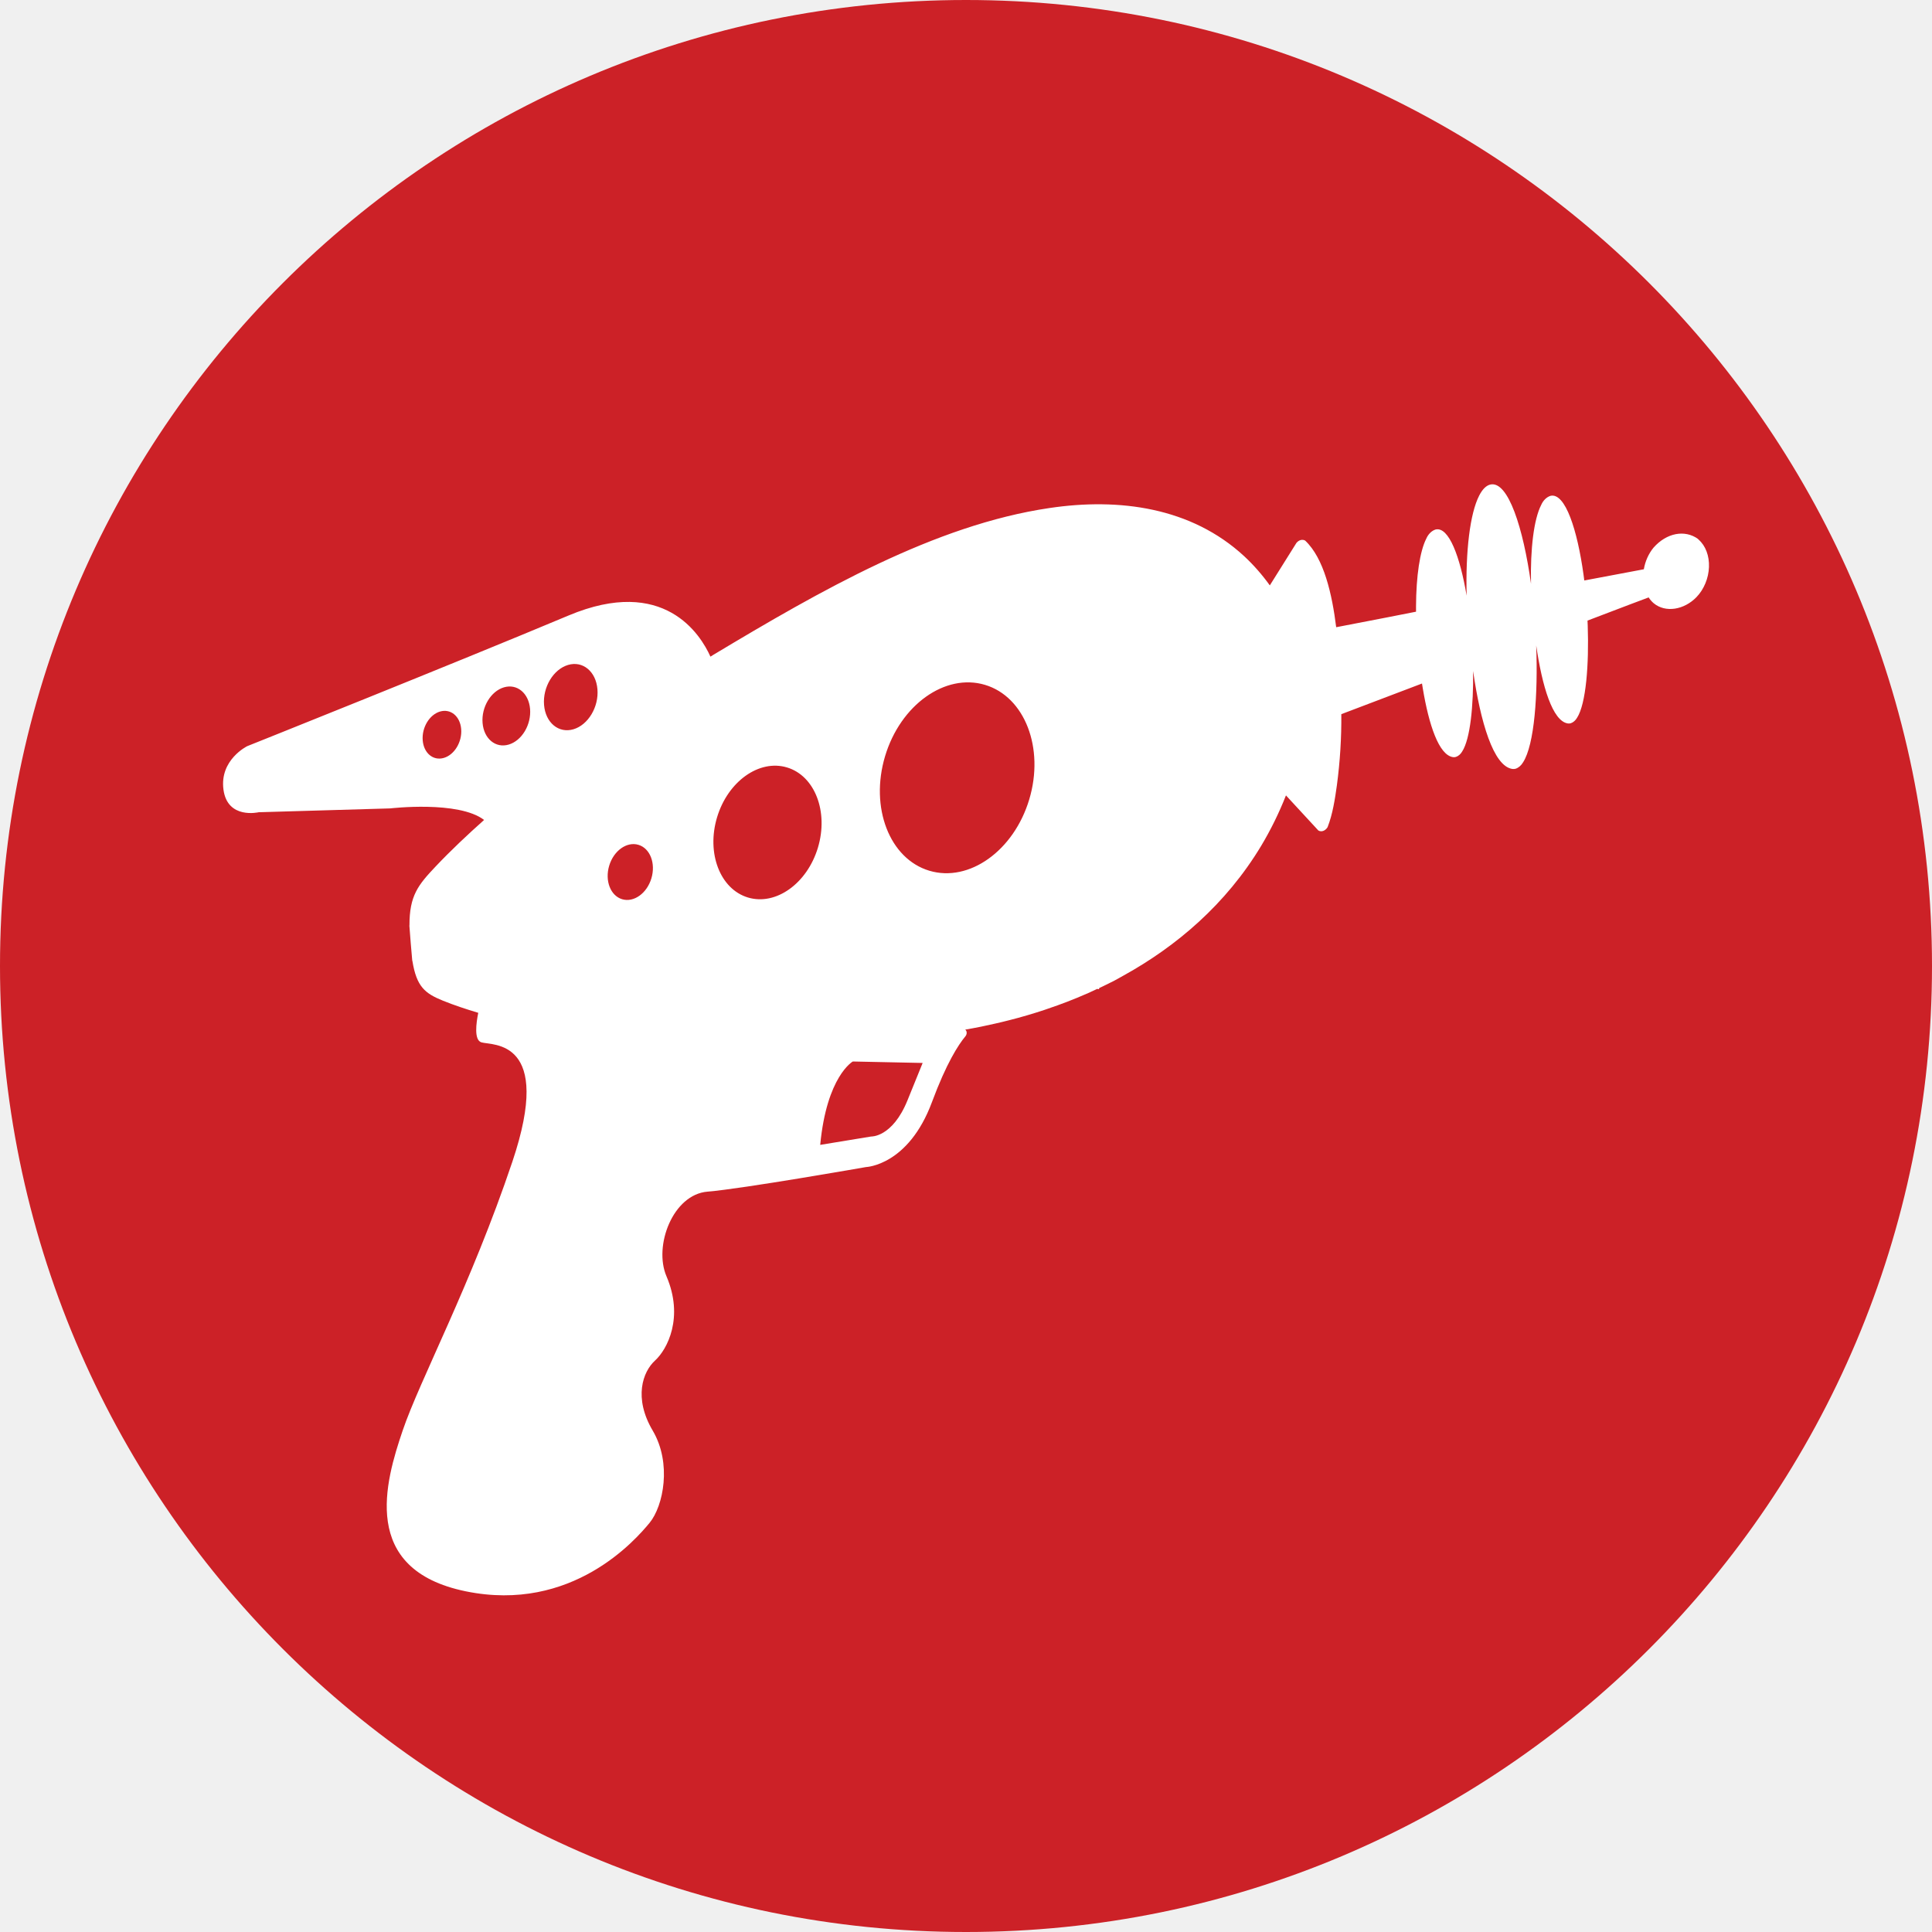
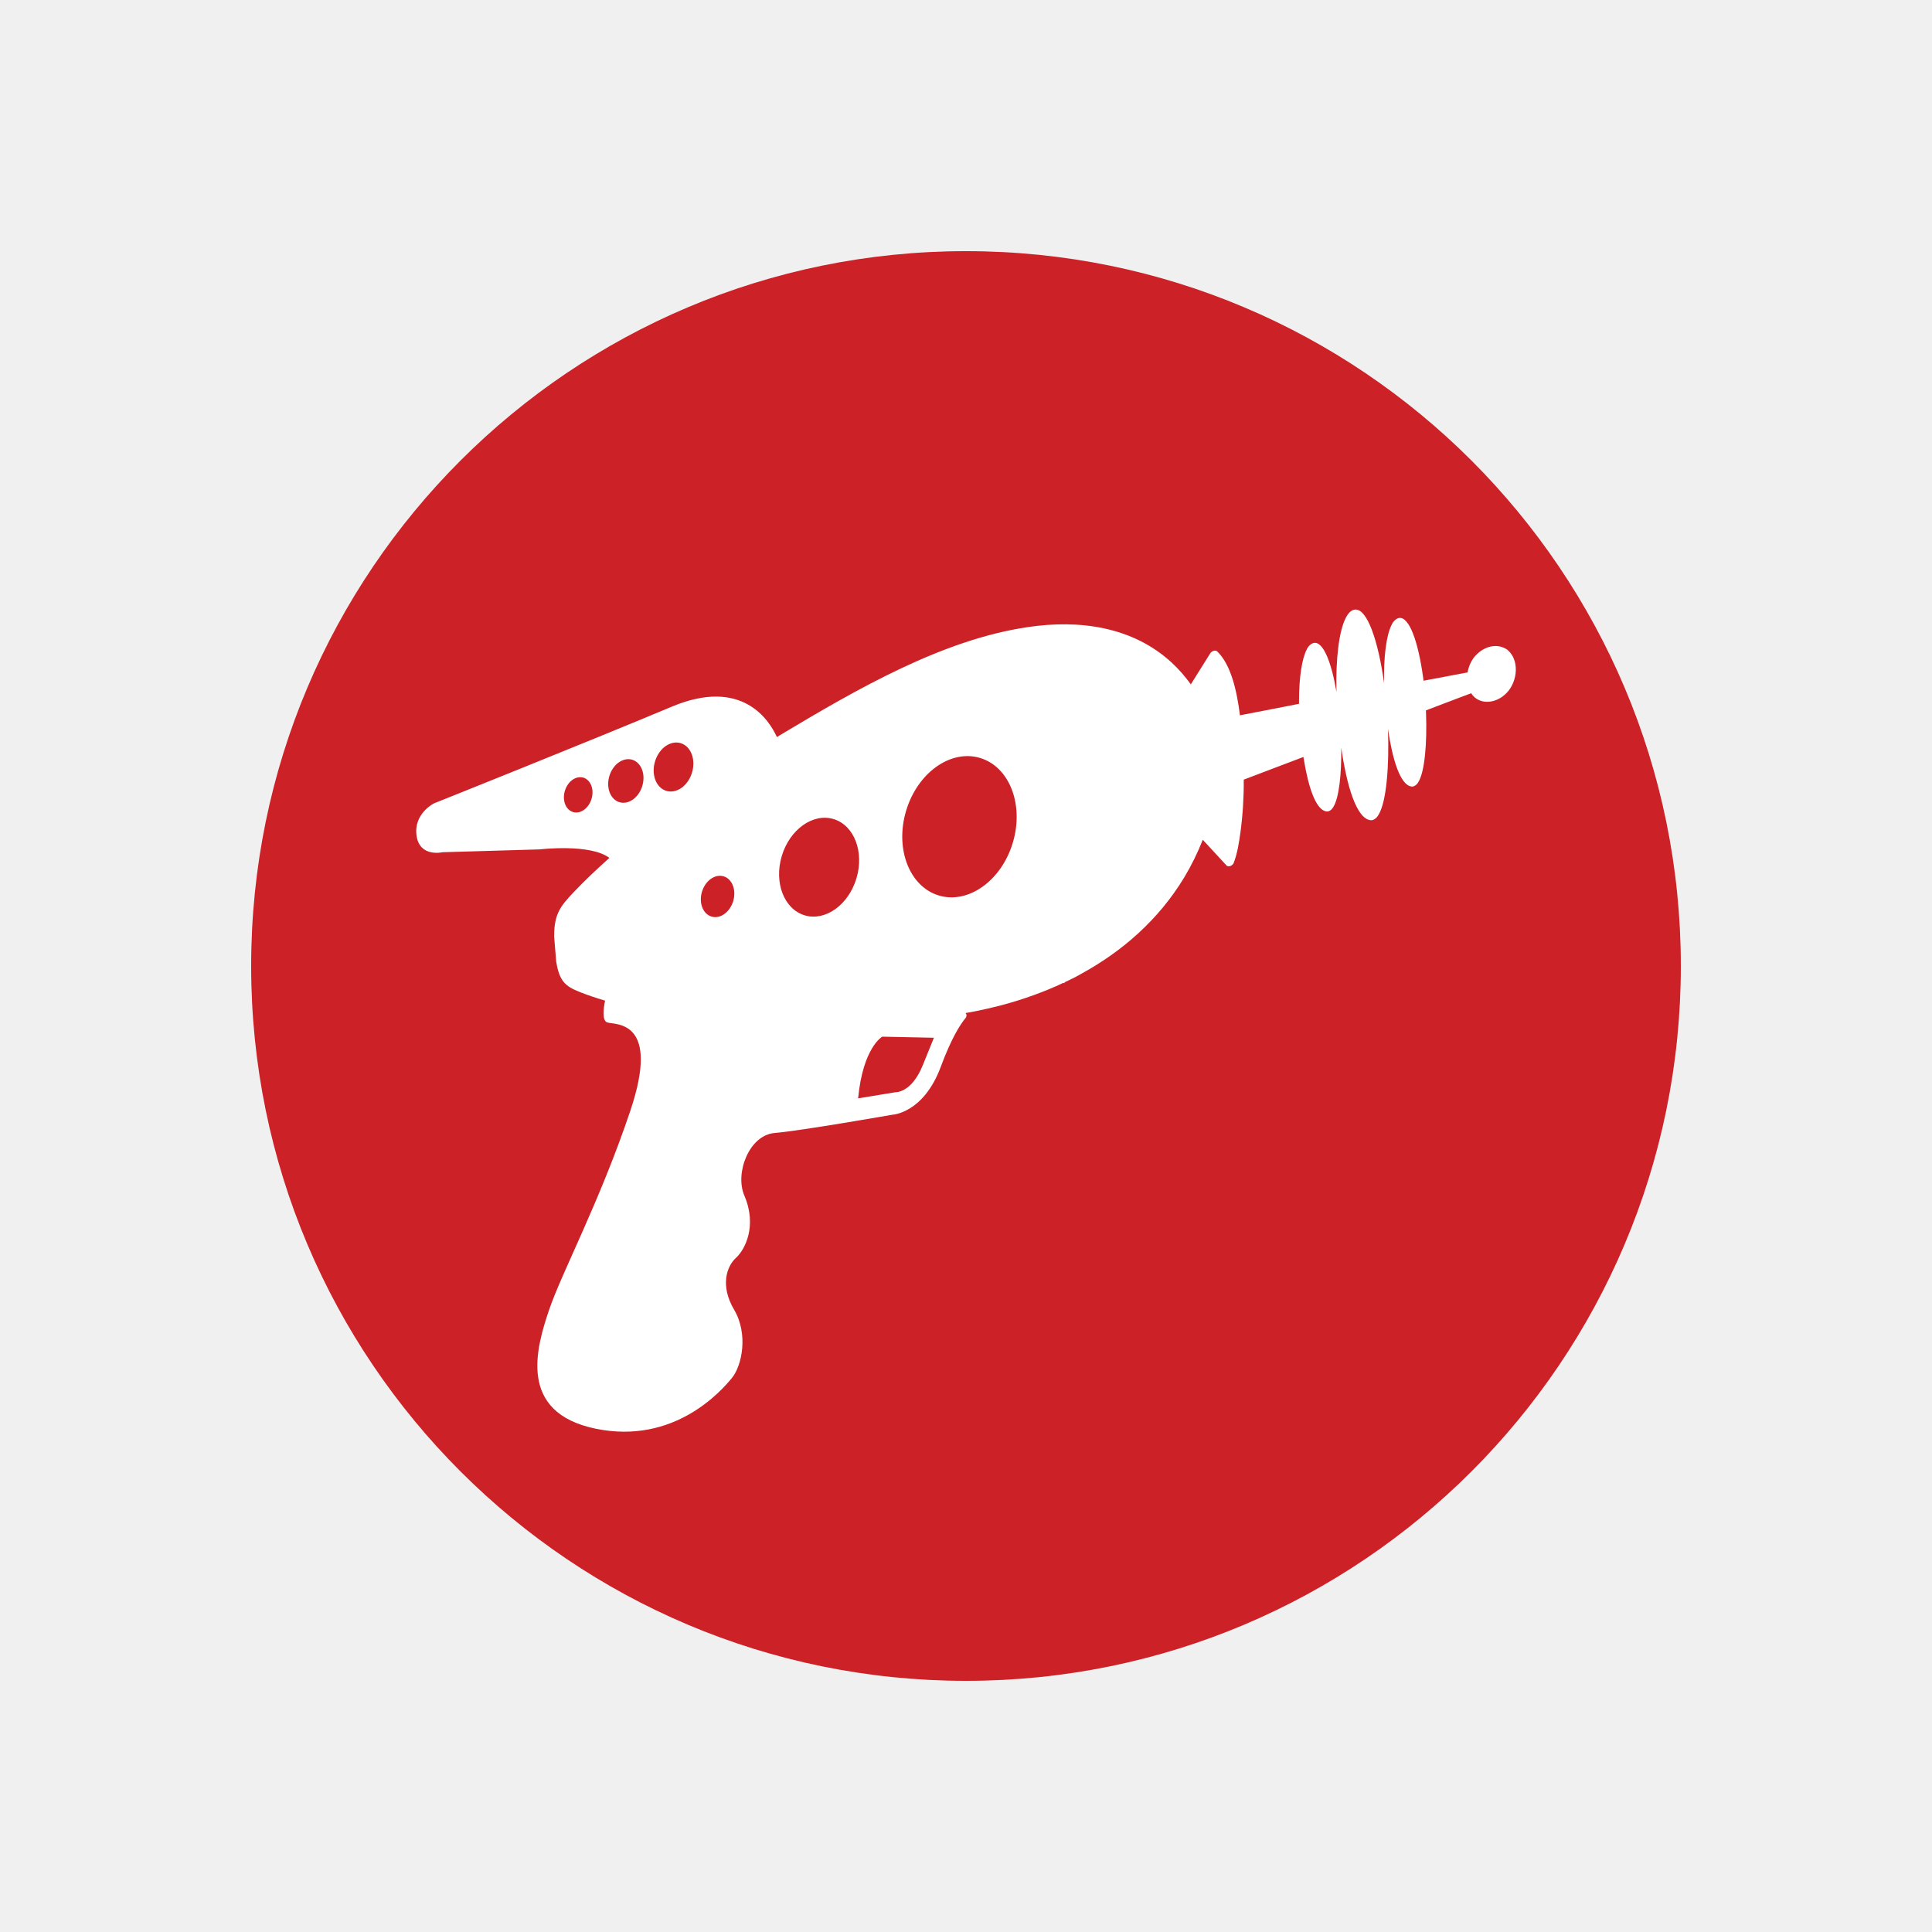
- <svg xmlns="http://www.w3.org/2000/svg" width="64" height="64" viewBox="0 0 81.92 81.92" version="1.1" id="svg6">
+ <svg xmlns="http://www.w3.org/2000/svg" width="96" height="96" viewBox="0 0 122.88 122.88" version="1.1" id="svg6">
  <defs id="defs10" />
-   <g id="g290" transform="scale(0.5)">
+   <g id="g290" transform="matrix(0.555,0,0,0.555,15.9744,15.9744)">
    <circle cx="81.92" cy="81.92" r="81.92" style="fill:#cc2127;stroke-width:0.16" id="circle2" />
    <path d="m 78.809,73.84 a 6.382,8.227 16.689 1 1 8.475,-6.048 6.379,8.225 16.689 0 1 -8.475,6.048 z m -1.85,19.469 c -1.284,3.164 -3.09,3.072 -3.09,3.072 l -4.312,0.708 c 0.552,-5.832 2.764,-7.071 2.764,-7.071 l 5.923,0.124 z M 63.432,76.112 a 4.466,5.758 16.689 1 1 5.932,-4.233 4.466,5.758 16.689 0 1 -5.932,4.233 z m -10.673,0.145 a 1.868,2.408 16.689 1 1 2.481,-1.77 1.868,2.408 16.689 0 1 -2.481,1.77 z M 48.624,61.846 a 2.215,2.856 16.689 1 1 2.041,-3.393 2.215,2.856 16.689 0 1 -2.041,3.393 z m -5.488,1.298 a 1.971,2.541 16.689 1 1 1.816,-3.022 1.971,2.541 16.689 0 1 -1.816,3.022 z m -5.496,1.129 a 1.596,2.058 16.689 1 1 1.47,-2.442 1.596,2.058 16.689 0 1 -1.47,2.442 z m 106.413,-18.521 -0.041,-0.012 c -0.012,-0.003 0.007,-0.024 -0.006,-0.031 a 3.046,3.927 16.689 0 0 -3.78,0.732 2.434,3.137 16.689 0 0 -0.823,1.835 l -5.051,0.951 -0.004,-0.039 -0.059,-0.45 c -0.526,-3.796 -1.546,-6.965 -2.791,-6.692 a 1.015,1.309 16.689 0 0 -0.802,0.78 c -0.618,1.204 -0.927,3.704 -0.862,6.679 -0.653,-4.691 -1.931,-8.747 -3.441,-8.416 -0.35,0.077 -0.674,0.392 -0.951,0.934 -0.781,1.516 -1.164,4.702 -1.066,8.494 -0.559,-3.299 -1.501,-5.862 -2.624,-5.616 a 1.013,1.306 16.689 0 0 -0.8,0.781 c -0.545,1.073 -0.856,3.177 -0.868,5.731 -9.1e-4,0.153 4e-5,0.306 2.8e-4,0.461 0,0 -4.258,0.843 -6.505,1.265 l -0.266,0.05 c -0.35,-2.809 -1.035,-5.843 -2.631,-7.345 a 0.619,0.798 16.689 0 0 -0.742,0.199 L 107.685,49.643 a 17.904,23.083 16.689 0 0 -2.167,-2.469 c -4.493,-4.155 -10.61,-4.974 -16.528,-4.09 -9.72,1.434 -19.418,7.003 -28.492,12.445 l -0.25,0.156 c -0.837,-1.863 -3.931,-6.887 -12.032,-3.489 -9.818,4.118 -27.251,11.081 -27.251,11.081 0,0 -2.358,1.15 -2.014,3.689 0.343,2.539 2.984,1.915 2.984,1.915 l 11.156,-0.326 c 0,0 5.796,-0.684 7.961,0.98 -1.408,1.256 -2.795,2.558 -4.118,3.955 -1.471,1.557 -2.215,2.458 -2.21,4.983 l -0.007,0.024 c 0.073,0.996 0.154,1.986 0.244,2.976 0,0 0.012,0.003 0.012,0.018 0.357,2.203 1.077,2.756 2.596,3.373 0.978,0.394 1.979,0.723 2.989,1.026 -0.179,0.872 -0.372,2.316 0.269,2.505 0.921,0.276 6.137,-0.331 2.626,10.114 -3.512,10.445 -7.856,18.528 -9.311,22.823 -1.455,4.295 -3.666,11.766 5.353,13.616 9.019,1.851 14.424,-4.383 15.593,-5.808 1.17,-1.425 1.901,-5.05 0.262,-7.824 -1.639,-2.775 -0.843,-4.99 0.203,-5.942 1.046,-0.952 2.455,-3.669 0.967,-7.14 -1.109,-2.581 0.545,-6.941 3.481,-7.179 2.936,-0.238 13.442,-2.085 13.442,-2.085 0,0 3.59,-0.12 5.591,-5.512 1.22,-3.287 2.235,-4.857 2.839,-5.581 a 0.285,0.367 16.689 0 0 -0.019,-0.562 c 0.433,-0.081 0.868,-0.149 1.3,-0.242 l 0.096,-0.02 c 0.764,-0.163 1.527,-0.326 2.289,-0.525 1.049,-0.262 2.053,-0.561 3.014,-0.878 l 0.25,-0.087 q 1.765,-0.592 3.34,-1.288 l 0.073,-0.027 0.044,-0.021 0.78,-0.363 0.154,0.023 0.031,-0.103 c 0.194,-0.095 0.391,-0.171 0.584,-0.278 0.193,-0.106 0.414,-0.196 0.619,-0.305 0.297,-0.156 0.574,-0.318 0.861,-0.477 4.461,-2.468 8.668,-6.019 11.666,-10.999 a 18.069,23.295 16.689 0 0 2.099,-4.272 l 2.745,2.974 a 0.587,0.757 16.689 0 0 0.783,-0.276 c 0.438,-1.117 0.63,-2.406 0.792,-3.566 a 27.103,34.942 16.689 0 0 0.374,-6.021 l 6.842,-2.599 0.066,0.406 c 0.516,3.09 1.36,5.661 2.562,5.837 a 0.696,0.898 16.689 0 0 0.247,-0.018 0.793,1.022 16.689 0 0 0.531,-0.458 c 0.691,-1.073 0.963,-3.889 0.928,-6.826 0.62,4.303 1.718,8.069 3.325,8.303 a 0.795,1.025 16.689 0 0 0.288,-0.02 0.945,1.218 16.689 0 0 0.625,-0.542 c 0.965,-1.495 1.267,-5.761 1.114,-9.907 0.498,3.425 1.381,6.42 2.683,6.611 a 0.679,0.875 16.689 0 0 0.247,-0.018 0.79,1.019 16.689 0 0 0.531,-0.458 c 0.769,-1.194 1.019,-4.547 0.907,-7.821 l -0.018,-0.426 3.673,-1.398 1.512,-0.567 a 2.344,3.021 16.689 0 0 0.431,0.495 c 1,0.827 2.576,0.562 3.624,-0.519 a 2.446,3.154 16.689 0 0 0.188,-4.871 z" style="fill:#ffffff;stroke-width:0.243" id="path4" />
  </g>
</svg>
